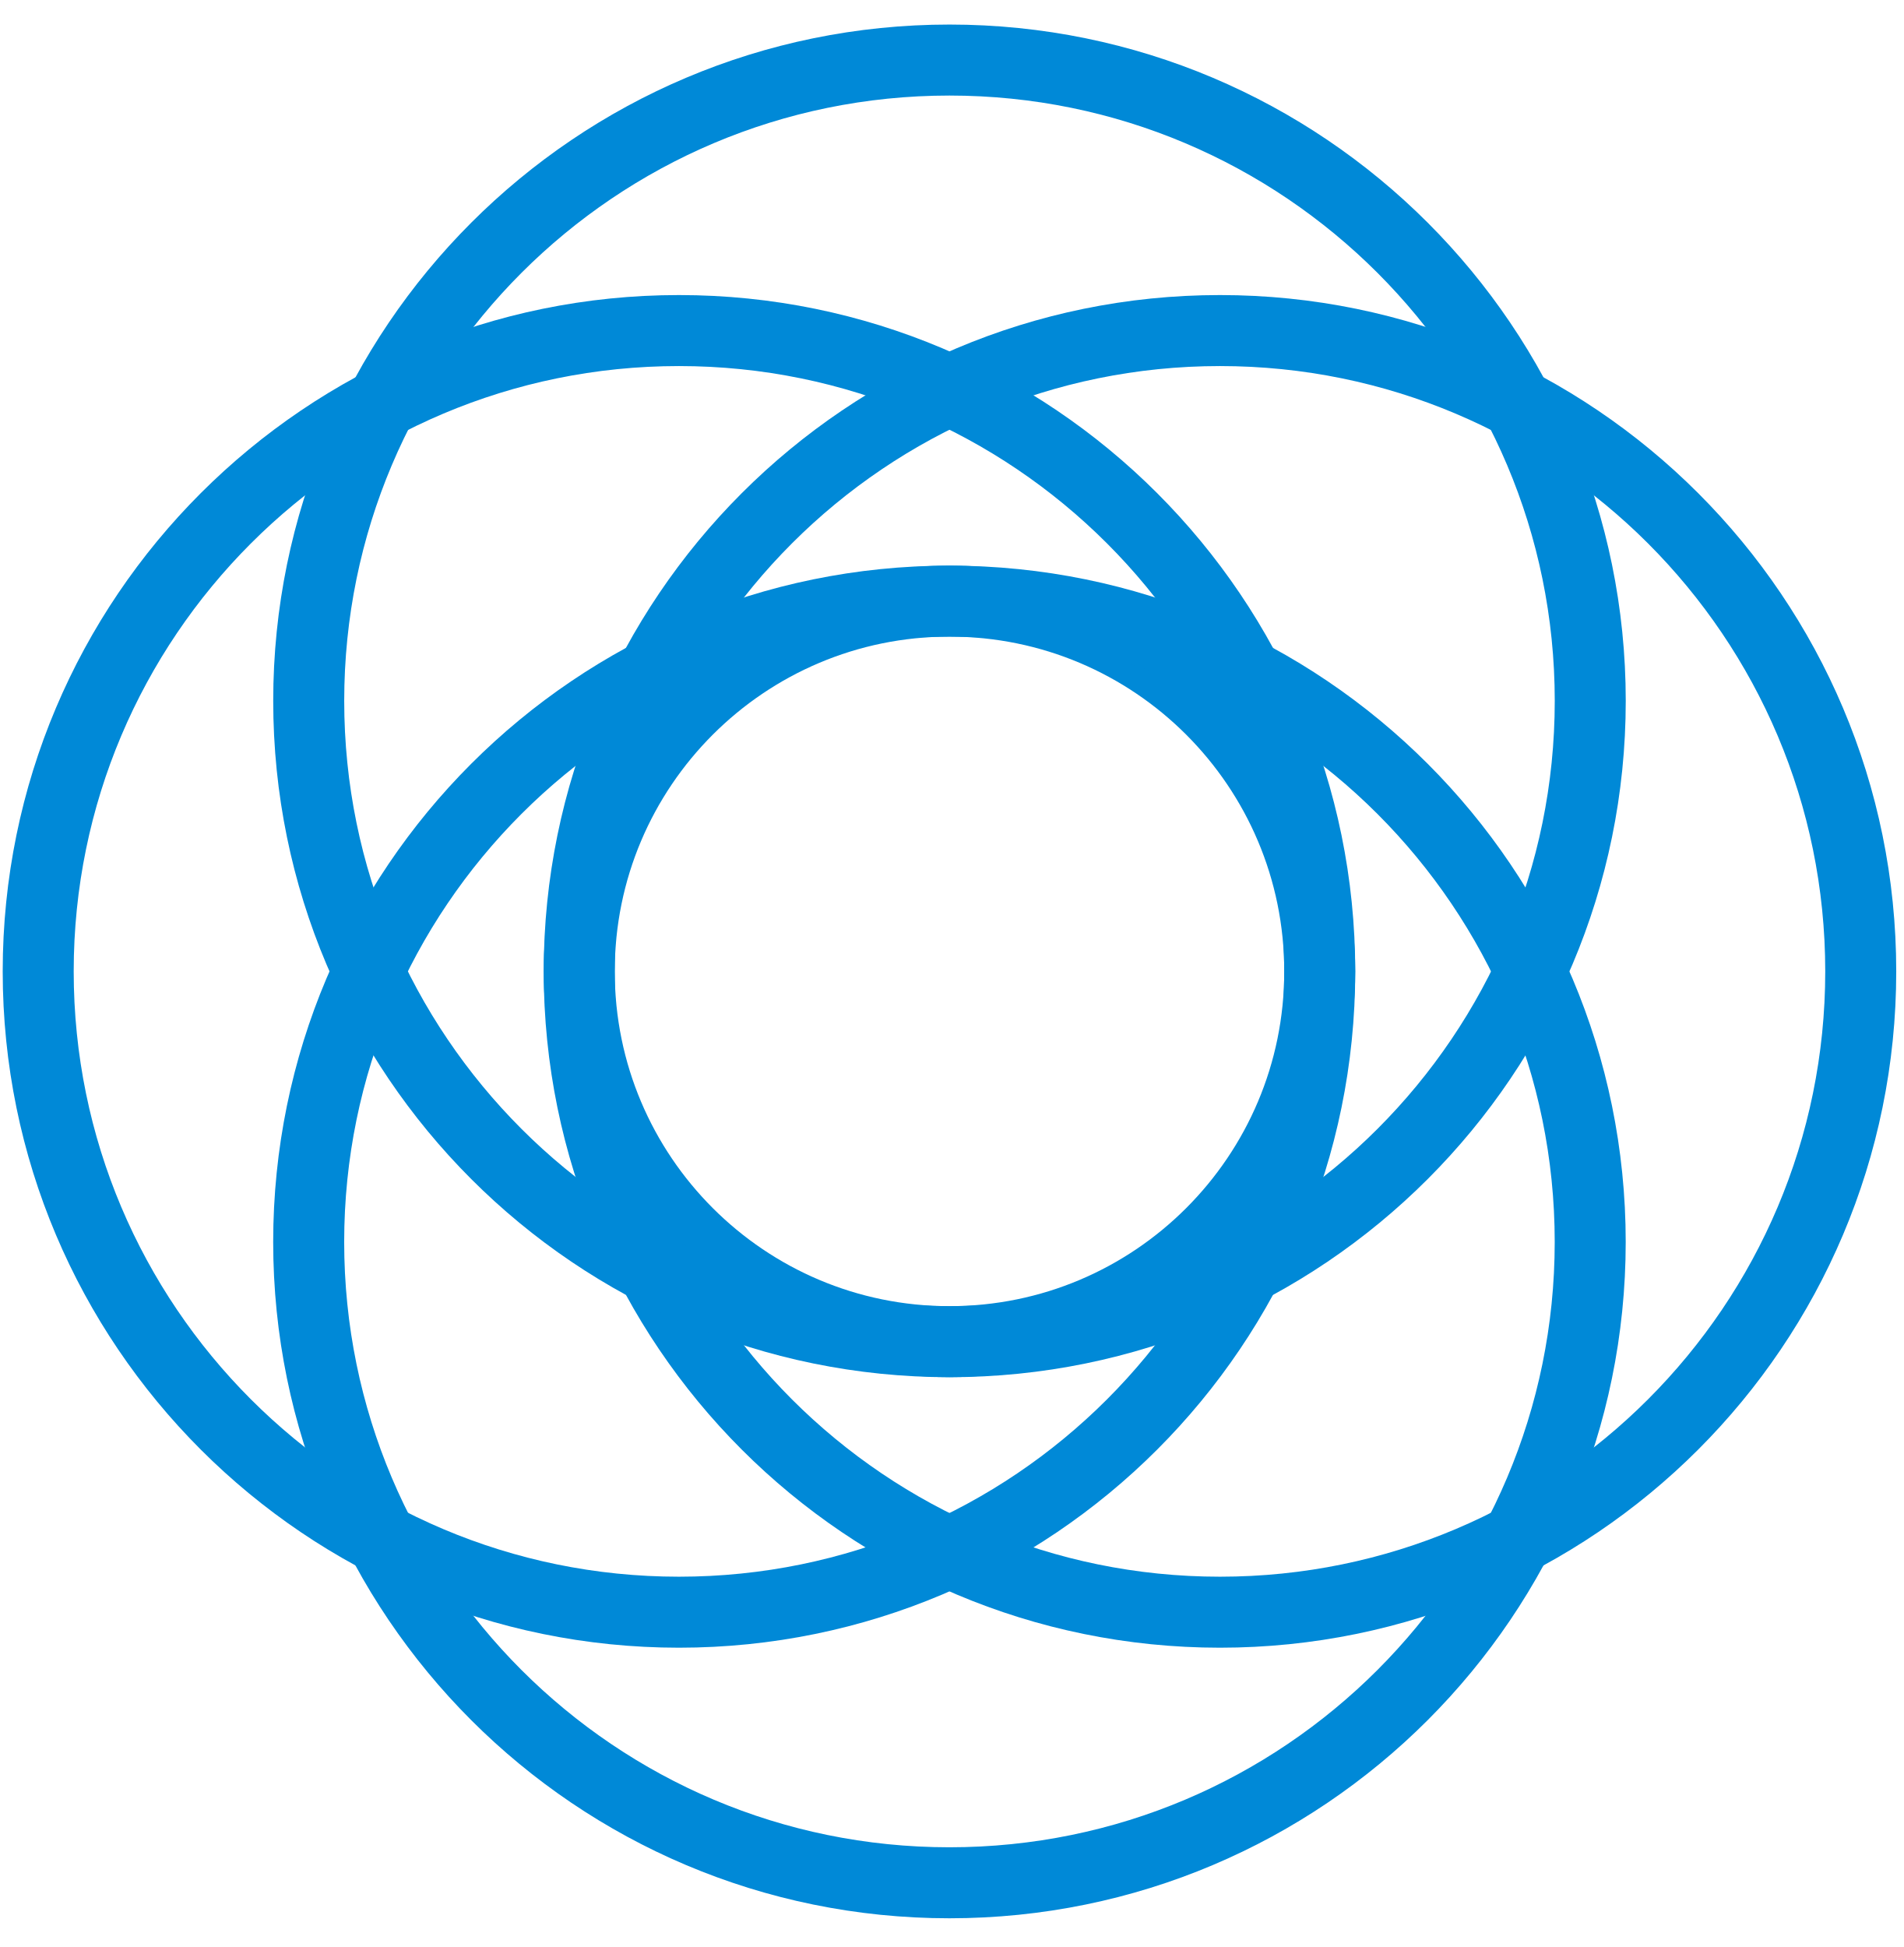
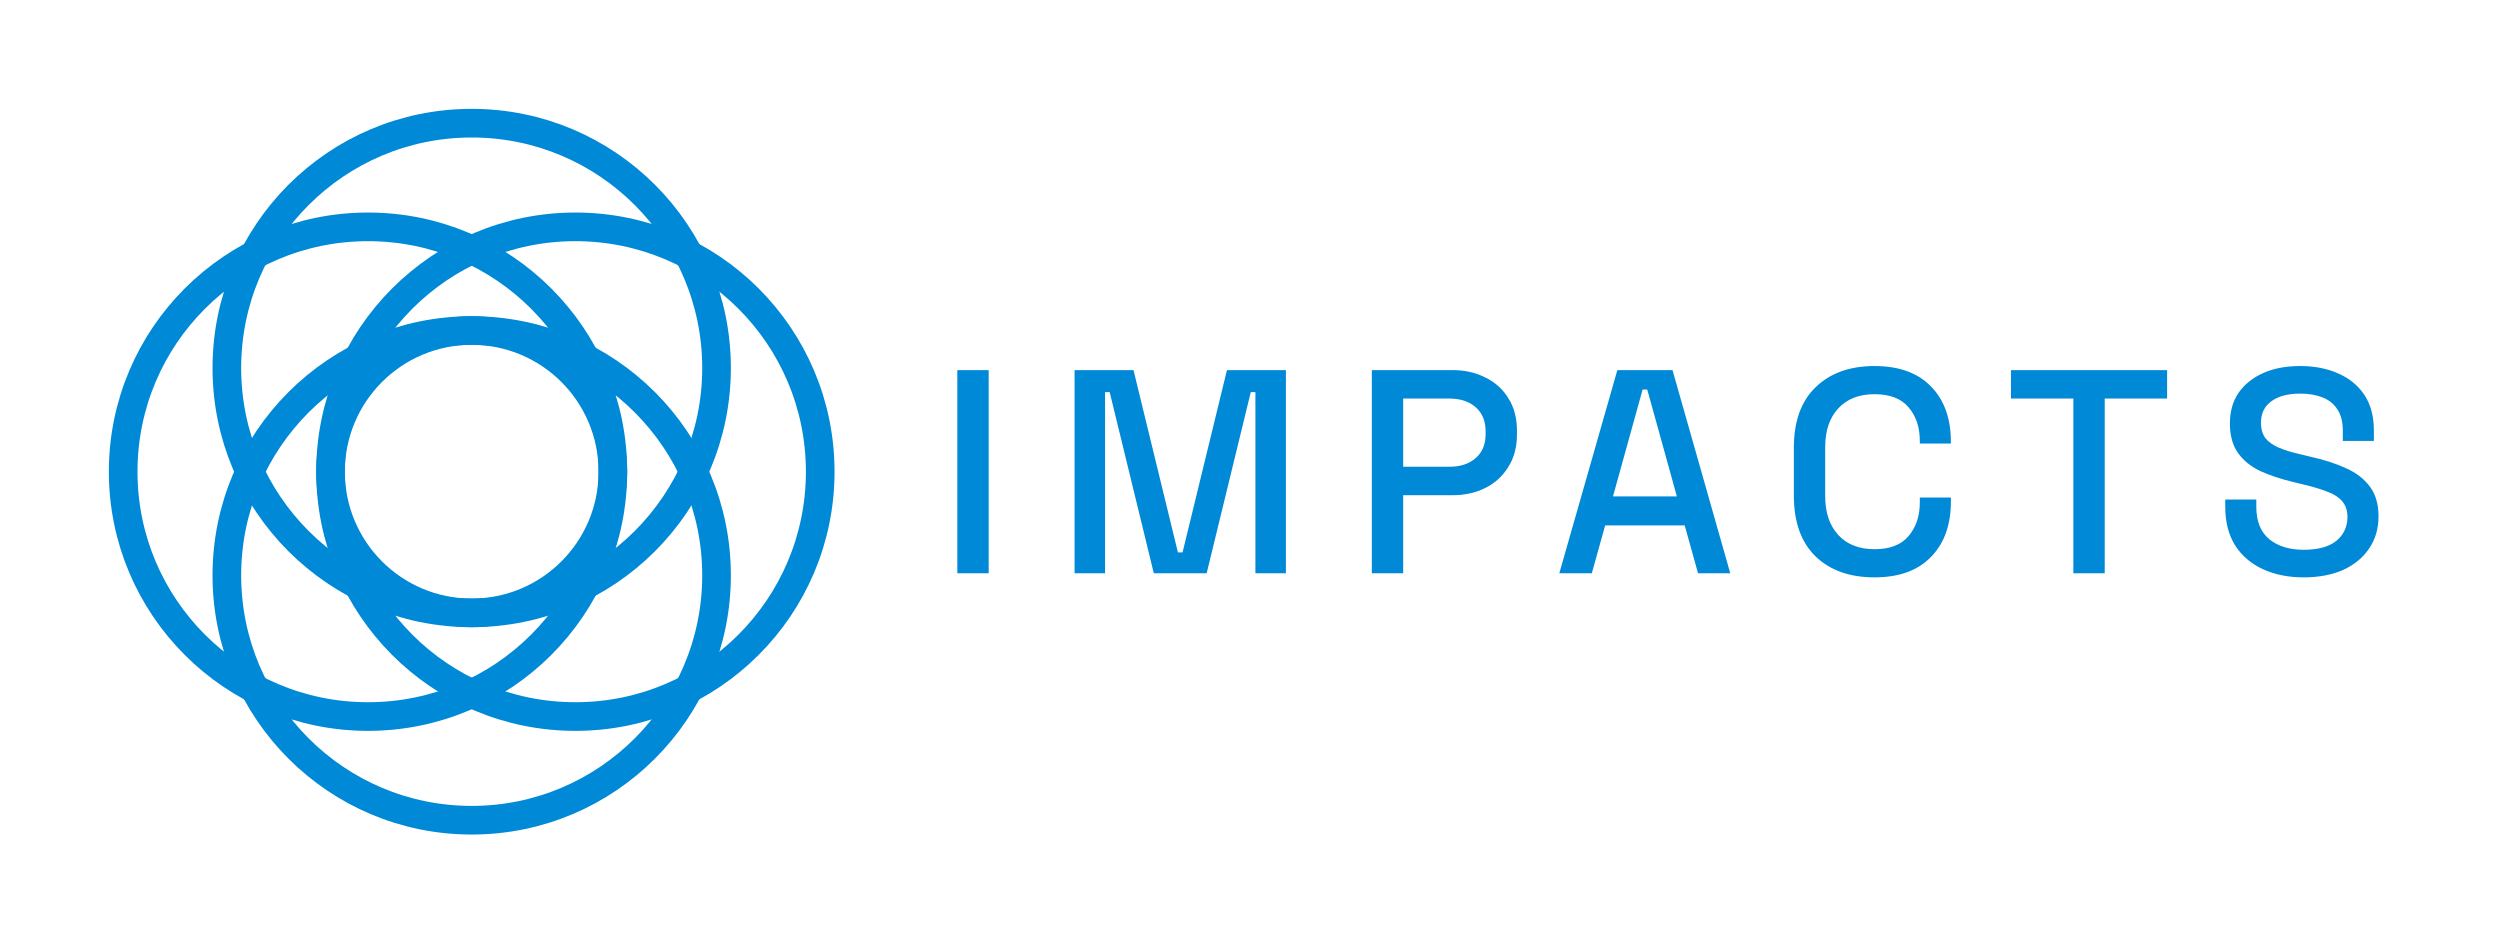
- <svg xmlns="http://www.w3.org/2000/svg" width="44" height="45" viewBox="0 0 44 45" fill="none">
-   <circle cx="15.694" cy="22.451" r="14.811" stroke="#0089D7" stroke-width="1.641" />
-   <circle cx="21.947" cy="22.451" r="8.558" stroke="#0089D7" stroke-width="1.641" />
-   <circle cx="21.946" cy="28.704" r="14.811" transform="rotate(-90 21.9464 28.7044)" stroke="#0089D7" stroke-width="1.641" />
-   <circle cx="28.199" cy="22.451" r="14.811" stroke="#0089D7" stroke-width="1.641" />
-   <circle cx="21.946" cy="16.199" r="14.811" transform="rotate(-90 21.9464 16.1986)" stroke="#0089D7" stroke-width="1.641" />
+ <svg xmlns="http://www.w3.org/2000/svg" width="689" height="260" viewBox="0 0 689 260" fill="none">
+   <path d="M168.907 130C168.907 167.268 138.696 197.48 101.427 197.48C64.159 197.48 33.947 167.268 33.947 130C33.947 92.732 64.159 62.52 101.427 62.52C138.696 62.52 168.907 92.732 168.907 130Z" stroke="#0089D7" stroke-width="7.894" />
+   <path d="M168.91 129.999C168.91 151.488 151.49 168.909 130.001 168.909C108.512 168.909 91.092 151.488 91.092 129.999C91.092 108.511 108.512 91.09 130.001 91.09C151.49 91.09 168.91 108.511 168.91 129.999Z" stroke="#0089D7" stroke-width="7.894" />
+   <path d="M129.999 91.093C167.268 91.093 197.479 121.304 197.479 158.573C197.479 195.841 167.268 226.053 129.999 226.053C92.731 226.053 62.519 195.841 62.519 158.573C62.519 121.304 92.731 91.093 129.999 91.093Z" stroke="#0089D7" stroke-width="7.894" />
+   <path d="M226.052 130C226.052 167.268 195.84 197.48 158.572 197.48C121.304 197.48 91.092 167.268 91.092 130C91.092 92.732 121.304 62.52 158.572 62.52C195.84 62.52 226.052 92.732 226.052 130Z" stroke="#0089D7" stroke-width="7.894" />
+   <path d="M129.999 33.947C167.268 33.947 197.479 64.159 197.479 101.427C197.479 138.696 167.268 168.907 129.999 168.907C92.731 168.907 62.519 138.696 62.519 101.427C62.519 64.159 92.731 33.947 129.999 33.947Z" stroke="#0089D7" stroke-width="7.894" />
+   <path d="M263.84 158V102H272.48V158H263.84ZM296.152 158V102H312.392L324.632 152.24H325.912L338.152 102H354.392V158H345.992V108.08H344.712L332.552 158H317.992L305.832 108.08H304.552V158H296.152ZM378.074 158V102H400.314C403.727 102 406.767 102.693 409.434 104.08C412.154 105.413 414.261 107.333 415.754 109.84C417.301 112.293 418.074 115.253 418.074 118.72V119.76C418.074 123.227 417.274 126.213 415.674 128.72C414.127 131.227 412.021 133.147 409.354 134.48C406.687 135.813 403.674 136.48 400.314 136.48H386.714V158H378.074ZM386.714 128.64H399.434C402.474 128.64 404.901 127.84 406.714 126.24C408.527 124.64 409.434 122.453 409.434 119.68V118.88C409.434 116.053 408.527 113.84 406.714 112.24C404.901 110.64 402.474 109.84 399.434 109.84H386.714V128.64ZM429.742 158L445.742 102H460.942L476.862 158H467.982L464.302 144.8H442.382L438.702 158H429.742ZM444.542 136.8H462.142L453.982 107.36H452.702L444.542 136.8ZM516.624 159.12C509.797 159.12 504.384 157.2 500.384 153.36C496.384 149.467 494.384 143.867 494.384 136.56V123.44C494.384 116.133 496.384 110.56 500.384 106.72C504.384 102.827 509.797 100.88 516.624 100.88C523.344 100.88 528.517 102.747 532.144 106.48C535.824 110.213 537.664 115.307 537.664 121.76V122.24H529.104V121.52C529.104 117.733 528.064 114.64 525.984 112.24C523.957 109.84 520.837 108.64 516.624 108.64C512.357 108.64 509.024 109.947 506.624 112.56C504.224 115.12 503.024 118.693 503.024 123.28V136.72C503.024 141.253 504.224 144.827 506.624 147.44C509.024 150.053 512.357 151.36 516.624 151.36C520.837 151.36 523.957 150.16 525.984 147.76C528.064 145.307 529.104 142.213 529.104 138.48V137.12H537.664V138.24C537.664 144.693 535.824 149.787 532.144 153.52C528.517 157.253 523.344 159.12 516.624 159.12ZM571.418 158V109.84H554.218V102H597.258V109.84H580.058V158H571.418ZM634.88 159.12C630.666 159.12 626.933 158.373 623.68 156.88C620.426 155.387 617.866 153.2 616 150.32C614.186 147.387 613.28 143.84 613.28 139.68V137.68H621.84V139.68C621.84 143.627 623.013 146.587 625.36 148.56C627.76 150.533 630.933 151.52 634.88 151.52C638.88 151.52 641.893 150.693 643.92 149.04C645.946 147.333 646.96 145.147 646.96 142.48C646.96 140.72 646.48 139.28 645.52 138.16C644.56 137.04 643.2 136.16 641.44 135.52C639.68 134.827 637.573 134.187 635.12 133.6L632.16 132.88C628.586 132.027 625.466 130.987 622.8 129.76C620.186 128.48 618.16 126.8 616.72 124.72C615.28 122.64 614.56 119.973 614.56 116.72C614.56 113.413 615.36 110.587 616.96 108.24C618.613 105.893 620.88 104.08 623.76 102.8C626.64 101.52 630.026 100.88 633.92 100.88C637.813 100.88 641.28 101.547 644.32 102.88C647.413 104.213 649.84 106.187 651.6 108.8C653.36 111.413 654.24 114.693 654.24 118.64V121.52H645.68V118.64C645.68 116.24 645.173 114.293 644.16 112.8C643.2 111.307 641.84 110.213 640.08 109.52C638.32 108.827 636.266 108.48 633.92 108.48C630.506 108.48 627.84 109.2 625.92 110.64C624.053 112.027 623.12 113.973 623.12 116.48C623.12 118.187 623.52 119.6 624.32 120.72C625.173 121.787 626.4 122.667 628 123.36C629.6 124.053 631.6 124.667 634 125.2L636.96 125.92C640.586 126.72 643.786 127.76 646.56 129.04C649.333 130.267 651.52 131.947 653.12 134.08C654.72 136.213 655.52 138.96 655.52 142.32C655.52 145.68 654.666 148.613 652.96 151.12C651.306 153.627 648.933 155.6 645.84 157.04C642.746 158.427 639.093 159.12 634.88 159.12Z" fill="#0089D7" />
</svg>
